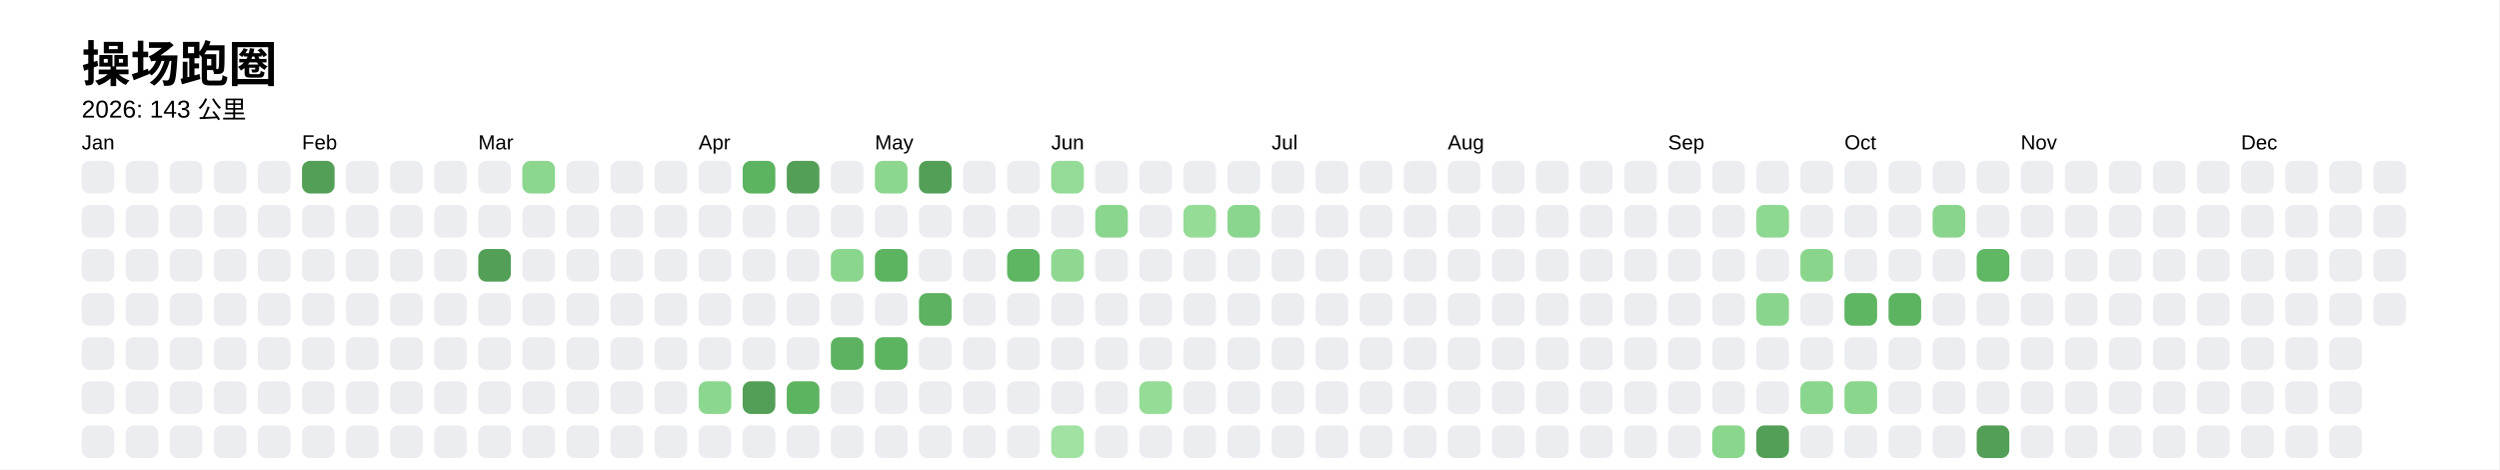
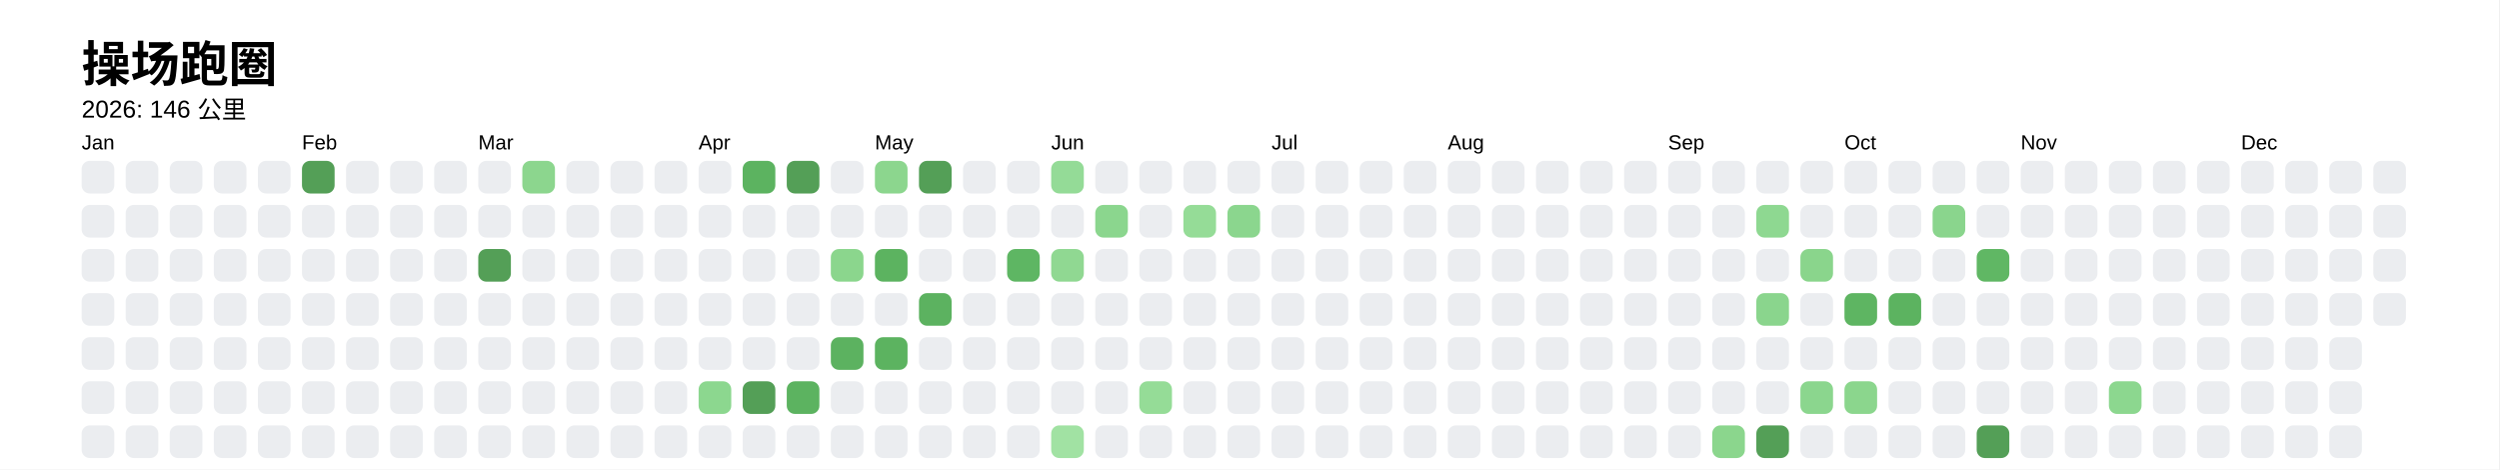
<svg xmlns="http://www.w3.org/2000/svg" baseProfile="full" height="57.5mm" version="1.1" viewBox="0,0,306.2,57.5" width="306.2mm">
  <defs />
  <rect fill="#FFFFFF" height="57.5" width="306.2" x="0" y="0" />
  <text fill="#000000" style="font-size:6px; font-family:Arial; font-weight:bold;" x="10" y="10">操场跑圈</text>
-   <text fill="#000000" style="font-size:3px; font-family:Arial;" x="10" y="14.4">2026: 143 公里</text>
+   <text fill="#000000" style="font-size:3px; font-family:Arial;" x="10" y="14.4">2026: 146 公里</text>
  <text fill="#000000" style="font-size:2.5px; font-family:Arial" x="10" y="18.3">Jan</text>
  <rect fill="#EBEDF0" height="4" rx="1" ry="1" width="4" x="10" y="19.7" />
  <rect fill="#EBEDF0" height="4" rx="1" ry="1" width="4" x="10" y="25.1" />
  <rect fill="#EBEDF0" height="4" rx="1" ry="1" width="4" x="10" y="30.5" />
  <rect fill="#EBEDF0" height="4" rx="1" ry="1" width="4" x="10" y="35.9" />
  <rect fill="#EBEDF0" height="4" rx="1" ry="1" width="4" x="10" y="41.3" />
  <rect fill="#EBEDF0" height="4" rx="1" ry="1" width="4" x="10" y="46.7" />
  <rect fill="#EBEDF0" height="4" rx="1" ry="1" width="4" x="10" y="52.1" />
  <rect fill="#EBEDF0" height="4" rx="1" ry="1" width="4" x="15.4" y="19.7" />
  <rect fill="#EBEDF0" height="4" rx="1" ry="1" width="4" x="15.4" y="25.1" />
  <rect fill="#EBEDF0" height="4" rx="1" ry="1" width="4" x="15.4" y="30.5" />
  <rect fill="#EBEDF0" height="4" rx="1" ry="1" width="4" x="15.4" y="35.9" />
  <rect fill="#EBEDF0" height="4" rx="1" ry="1" width="4" x="15.4" y="41.3" />
  <rect fill="#EBEDF0" height="4" rx="1" ry="1" width="4" x="15.4" y="46.7" />
  <rect fill="#EBEDF0" height="4" rx="1" ry="1" width="4" x="15.4" y="52.1" />
  <rect fill="#EBEDF0" height="4" rx="1" ry="1" width="4" x="20.8" y="19.7" />
  <rect fill="#EBEDF0" height="4" rx="1" ry="1" width="4" x="20.8" y="25.1" />
  <rect fill="#EBEDF0" height="4" rx="1" ry="1" width="4" x="20.8" y="30.5" />
  <rect fill="#EBEDF0" height="4" rx="1" ry="1" width="4" x="20.8" y="35.9" />
  <rect fill="#EBEDF0" height="4" rx="1" ry="1" width="4" x="20.8" y="41.3" />
  <rect fill="#EBEDF0" height="4" rx="1" ry="1" width="4" x="20.8" y="46.7" />
  <rect fill="#EBEDF0" height="4" rx="1" ry="1" width="4" x="20.8" y="52.1" />
  <rect fill="#EBEDF0" height="4" rx="1" ry="1" width="4" x="26.2" y="19.7" />
  <rect fill="#EBEDF0" height="4" rx="1" ry="1" width="4" x="26.2" y="25.1" />
  <rect fill="#EBEDF0" height="4" rx="1" ry="1" width="4" x="26.2" y="30.5" />
  <rect fill="#EBEDF0" height="4" rx="1" ry="1" width="4" x="26.2" y="35.9" />
  <rect fill="#EBEDF0" height="4" rx="1" ry="1" width="4" x="26.2" y="41.3" />
  <rect fill="#EBEDF0" height="4" rx="1" ry="1" width="4" x="26.2" y="46.7" />
  <rect fill="#EBEDF0" height="4" rx="1" ry="1" width="4" x="26.2" y="52.1" />
  <rect fill="#EBEDF0" height="4" rx="1" ry="1" width="4" x="31.6" y="19.7" />
  <rect fill="#EBEDF0" height="4" rx="1" ry="1" width="4" x="31.6" y="25.1" />
  <rect fill="#EBEDF0" height="4" rx="1" ry="1" width="4" x="31.6" y="30.5" />
  <rect fill="#EBEDF0" height="4" rx="1" ry="1" width="4" x="31.6" y="35.9" />
  <rect fill="#EBEDF0" height="4" rx="1" ry="1" width="4" x="31.6" y="41.3" />
  <rect fill="#EBEDF0" height="4" rx="1" ry="1" width="4" x="31.6" y="46.7" />
  <rect fill="#EBEDF0" height="4" rx="1" ry="1" width="4" x="31.6" y="52.1" />
  <text fill="#000000" style="font-size:2.5px; font-family:Arial" x="37.0" y="18.3">Feb</text>
  <rect fill="#549F57" height="4" rx="1" ry="1" width="4" x="37.0" y="19.7" />
  <rect fill="#EBEDF0" height="4" rx="1" ry="1" width="4" x="37.0" y="25.1" />
  <rect fill="#EBEDF0" height="4" rx="1" ry="1" width="4" x="37.0" y="30.5" />
  <rect fill="#EBEDF0" height="4" rx="1" ry="1" width="4" x="37.0" y="35.9" />
  <rect fill="#EBEDF0" height="4" rx="1" ry="1" width="4" x="37.0" y="41.3" />
  <rect fill="#EBEDF0" height="4" rx="1" ry="1" width="4" x="37.0" y="46.7" />
  <rect fill="#EBEDF0" height="4" rx="1" ry="1" width="4" x="37.0" y="52.1" />
  <rect fill="#EBEDF0" height="4" rx="1" ry="1" width="4" x="42.4" y="19.7" />
  <rect fill="#EBEDF0" height="4" rx="1" ry="1" width="4" x="42.4" y="25.1" />
  <rect fill="#EBEDF0" height="4" rx="1" ry="1" width="4" x="42.4" y="30.5" />
  <rect fill="#EBEDF0" height="4" rx="1" ry="1" width="4" x="42.4" y="35.9" />
  <rect fill="#EBEDF0" height="4" rx="1" ry="1" width="4" x="42.4" y="41.3" />
  <rect fill="#EBEDF0" height="4" rx="1" ry="1" width="4" x="42.4" y="46.7" />
  <rect fill="#EBEDF0" height="4" rx="1" ry="1" width="4" x="42.4" y="52.1" />
  <rect fill="#EBEDF0" height="4" rx="1" ry="1" width="4" x="47.8" y="19.7" />
  <rect fill="#EBEDF0" height="4" rx="1" ry="1" width="4" x="47.8" y="25.1" />
  <rect fill="#EBEDF0" height="4" rx="1" ry="1" width="4" x="47.8" y="30.5" />
  <rect fill="#EBEDF0" height="4" rx="1" ry="1" width="4" x="47.8" y="35.9" />
  <rect fill="#EBEDF0" height="4" rx="1" ry="1" width="4" x="47.8" y="41.3" />
  <rect fill="#EBEDF0" height="4" rx="1" ry="1" width="4" x="47.8" y="46.7" />
  <rect fill="#EBEDF0" height="4" rx="1" ry="1" width="4" x="47.8" y="52.1" />
  <rect fill="#EBEDF0" height="4" rx="1" ry="1" width="4" x="53.2" y="19.7" />
  <rect fill="#EBEDF0" height="4" rx="1" ry="1" width="4" x="53.2" y="25.1" />
  <rect fill="#EBEDF0" height="4" rx="1" ry="1" width="4" x="53.2" y="30.5" />
  <rect fill="#EBEDF0" height="4" rx="1" ry="1" width="4" x="53.2" y="35.9" />
  <rect fill="#EBEDF0" height="4" rx="1" ry="1" width="4" x="53.2" y="41.3" />
  <rect fill="#EBEDF0" height="4" rx="1" ry="1" width="4" x="53.2" y="46.7" />
  <rect fill="#EBEDF0" height="4" rx="1" ry="1" width="4" x="53.2" y="52.1" />
  <text fill="#000000" style="font-size:2.5px; font-family:Arial" x="58.6" y="18.3">Mar</text>
  <rect fill="#EBEDF0" height="4" rx="1" ry="1" width="4" x="58.6" y="19.7" />
  <rect fill="#EBEDF0" height="4" rx="1" ry="1" width="4" x="58.6" y="25.1" />
  <rect fill="#549F57" height="4" rx="1" ry="1" width="4" x="58.6" y="30.5" />
  <rect fill="#EBEDF0" height="4" rx="1" ry="1" width="4" x="58.6" y="35.9" />
  <rect fill="#EBEDF0" height="4" rx="1" ry="1" width="4" x="58.6" y="41.3" />
  <rect fill="#EBEDF0" height="4" rx="1" ry="1" width="4" x="58.6" y="46.7" />
  <rect fill="#EBEDF0" height="4" rx="1" ry="1" width="4" x="58.6" y="52.1" />
  <rect fill="#8cd68e" height="4" rx="1" ry="1" width="4" x="64" y="19.7" />
  <rect fill="#EBEDF0" height="4" rx="1" ry="1" width="4" x="64" y="25.1" />
  <rect fill="#EBEDF0" height="4" rx="1" ry="1" width="4" x="64" y="30.5" />
  <rect fill="#EBEDF0" height="4" rx="1" ry="1" width="4" x="64" y="35.9" />
  <rect fill="#EBEDF0" height="4" rx="1" ry="1" width="4" x="64" y="41.3" />
  <rect fill="#EBEDF0" height="4" rx="1" ry="1" width="4" x="64" y="46.7" />
  <rect fill="#EBEDF0" height="4" rx="1" ry="1" width="4" x="64" y="52.1" />
  <rect fill="#EBEDF0" height="4" rx="1" ry="1" width="4" x="69.4" y="19.7" />
  <rect fill="#EBEDF0" height="4" rx="1" ry="1" width="4" x="69.4" y="25.1" />
  <rect fill="#EBEDF0" height="4" rx="1" ry="1" width="4" x="69.4" y="30.5" />
  <rect fill="#EBEDF0" height="4" rx="1" ry="1" width="4" x="69.4" y="35.9" />
  <rect fill="#EBEDF0" height="4" rx="1" ry="1" width="4" x="69.4" y="41.3" />
  <rect fill="#EBEDF0" height="4" rx="1" ry="1" width="4" x="69.4" y="46.7" />
  <rect fill="#EBEDF0" height="4" rx="1" ry="1" width="4" x="69.4" y="52.1" />
  <rect fill="#EBEDF0" height="4" rx="1" ry="1" width="4" x="74.8" y="19.7" />
  <rect fill="#EBEDF0" height="4" rx="1" ry="1" width="4" x="74.8" y="25.1" />
  <rect fill="#EBEDF0" height="4" rx="1" ry="1" width="4" x="74.8" y="30.5" />
  <rect fill="#EBEDF0" height="4" rx="1" ry="1" width="4" x="74.8" y="35.9" />
  <rect fill="#EBEDF0" height="4" rx="1" ry="1" width="4" x="74.8" y="41.3" />
  <rect fill="#EBEDF0" height="4" rx="1" ry="1" width="4" x="74.8" y="46.7" />
  <rect fill="#EBEDF0" height="4" rx="1" ry="1" width="4" x="74.8" y="52.1" />
  <rect fill="#EBEDF0" height="4" rx="1" ry="1" width="4" x="80.2" y="19.7" />
  <rect fill="#EBEDF0" height="4" rx="1" ry="1" width="4" x="80.2" y="25.1" />
  <rect fill="#EBEDF0" height="4" rx="1" ry="1" width="4" x="80.2" y="30.5" />
  <rect fill="#EBEDF0" height="4" rx="1" ry="1" width="4" x="80.2" y="35.9" />
  <rect fill="#EBEDF0" height="4" rx="1" ry="1" width="4" x="80.2" y="41.3" />
  <rect fill="#EBEDF0" height="4" rx="1" ry="1" width="4" x="80.2" y="46.7" />
  <rect fill="#EBEDF0" height="4" rx="1" ry="1" width="4" x="80.2" y="52.1" />
  <text fill="#000000" style="font-size:2.5px; font-family:Arial" x="85.6" y="18.3">Apr</text>
  <rect fill="#EBEDF0" height="4" rx="1" ry="1" width="4" x="85.6" y="19.7" />
  <rect fill="#EBEDF0" height="4" rx="1" ry="1" width="4" x="85.6" y="25.1" />
  <rect fill="#EBEDF0" height="4" rx="1" ry="1" width="4" x="85.6" y="30.5" />
  <rect fill="#EBEDF0" height="4" rx="1" ry="1" width="4" x="85.6" y="35.9" />
  <rect fill="#EBEDF0" height="4" rx="1" ry="1" width="4" x="85.6" y="41.3" />
  <rect fill="#8cd78f" height="4" rx="1" ry="1" width="4" x="85.6" y="46.7" />
  <rect fill="#EBEDF0" height="4" rx="1" ry="1" width="4" x="85.6" y="52.1" />
  <rect fill="#5cb360" height="4" rx="1" ry="1" width="4" x="91" y="19.7" />
  <rect fill="#EBEDF0" height="4" rx="1" ry="1" width="4" x="91" y="25.1" />
  <rect fill="#EBEDF0" height="4" rx="1" ry="1" width="4" x="91" y="30.5" />
  <rect fill="#EBEDF0" height="4" rx="1" ry="1" width="4" x="91" y="35.9" />
  <rect fill="#EBEDF0" height="4" rx="1" ry="1" width="4" x="91" y="41.3" />
  <rect fill="#549F57" height="4" rx="1" ry="1" width="4" x="91" y="46.7" />
  <rect fill="#EBEDF0" height="4" rx="1" ry="1" width="4" x="91" y="52.1" />
  <rect fill="#549F57" height="4" rx="1" ry="1" width="4" x="96.4" y="19.7" />
  <rect fill="#EBEDF0" height="4" rx="1" ry="1" width="4" x="96.4" y="25.1" />
  <rect fill="#EBEDF0" height="4" rx="1" ry="1" width="4" x="96.4" y="30.5" />
  <rect fill="#EBEDF0" height="4" rx="1" ry="1" width="4" x="96.4" y="35.9" />
  <rect fill="#EBEDF0" height="4" rx="1" ry="1" width="4" x="96.4" y="41.3" />
  <rect fill="#5cb360" height="4" rx="1" ry="1" width="4" x="96.4" y="46.7" />
  <rect fill="#EBEDF0" height="4" rx="1" ry="1" width="4" x="96.4" y="52.1" />
  <rect fill="#EBEDF0" height="4" rx="1" ry="1" width="4" x="101.8" y="19.7" />
  <rect fill="#EBEDF0" height="4" rx="1" ry="1" width="4" x="101.8" y="25.1" />
  <rect fill="#8bd68d" height="4" rx="1" ry="1" width="4" x="101.8" y="30.5" />
  <rect fill="#EBEDF0" height="4" rx="1" ry="1" width="4" x="101.8" y="35.9" />
  <rect fill="#5cb260" height="4" rx="1" ry="1" width="4" x="101.8" y="41.3" />
  <rect fill="#EBEDF0" height="4" rx="1" ry="1" width="4" x="101.8" y="46.7" />
  <rect fill="#EBEDF0" height="4" rx="1" ry="1" width="4" x="101.8" y="52.1" />
  <text fill="#000000" style="font-size:2.5px; font-family:Arial" x="107.2" y="18.3">May</text>
  <rect fill="#8cd68e" height="4" rx="1" ry="1" width="4" x="107.2" y="19.7" />
  <rect fill="#EBEDF0" height="4" rx="1" ry="1" width="4" x="107.2" y="25.1" />
  <rect fill="#5cb360" height="4" rx="1" ry="1" width="4" x="107.2" y="30.5" />
  <rect fill="#EBEDF0" height="4" rx="1" ry="1" width="4" x="107.2" y="35.9" />
  <rect fill="#5cb360" height="4" rx="1" ry="1" width="4" x="107.2" y="41.3" />
  <rect fill="#EBEDF0" height="4" rx="1" ry="1" width="4" x="107.2" y="46.7" />
  <rect fill="#EBEDF0" height="4" rx="1" ry="1" width="4" x="107.2" y="52.1" />
  <rect fill="#549F57" height="4" rx="1" ry="1" width="4" x="112.6" y="19.7" />
  <rect fill="#EBEDF0" height="4" rx="1" ry="1" width="4" x="112.6" y="25.1" />
  <rect fill="#EBEDF0" height="4" rx="1" ry="1" width="4" x="112.6" y="30.5" />
  <rect fill="#5cb260" height="4" rx="1" ry="1" width="4" x="112.6" y="35.9" />
  <rect fill="#EBEDF0" height="4" rx="1" ry="1" width="4" x="112.6" y="41.3" />
  <rect fill="#EBEDF0" height="4" rx="1" ry="1" width="4" x="112.6" y="46.7" />
  <rect fill="#EBEDF0" height="4" rx="1" ry="1" width="4" x="112.6" y="52.1" />
  <rect fill="#EBEDF0" height="4" rx="1" ry="1" width="4" x="118" y="19.7" />
  <rect fill="#EBEDF0" height="4" rx="1" ry="1" width="4" x="118" y="25.1" />
  <rect fill="#EBEDF0" height="4" rx="1" ry="1" width="4" x="118" y="30.5" />
  <rect fill="#EBEDF0" height="4" rx="1" ry="1" width="4" x="118" y="35.9" />
  <rect fill="#EBEDF0" height="4" rx="1" ry="1" width="4" x="118" y="41.3" />
  <rect fill="#EBEDF0" height="4" rx="1" ry="1" width="4" x="118" y="46.7" />
  <rect fill="#EBEDF0" height="4" rx="1" ry="1" width="4" x="118" y="52.1" />
  <rect fill="#EBEDF0" height="4" rx="1" ry="1" width="4" x="123.4" y="19.7" />
  <rect fill="#EBEDF0" height="4" rx="1" ry="1" width="4" x="123.4" y="25.1" />
  <rect fill="#5eb663" height="4" rx="1" ry="1" width="4" x="123.4" y="30.5" />
  <rect fill="#EBEDF0" height="4" rx="1" ry="1" width="4" x="123.4" y="35.9" />
  <rect fill="#EBEDF0" height="4" rx="1" ry="1" width="4" x="123.4" y="41.3" />
  <rect fill="#EBEDF0" height="4" rx="1" ry="1" width="4" x="123.4" y="46.7" />
  <rect fill="#EBEDF0" height="4" rx="1" ry="1" width="4" x="123.4" y="52.1" />
  <text fill="#000000" style="font-size:2.5px; font-family:Arial" x="128.8" y="18.3">Jun</text>
  <rect fill="#94db97" height="4" rx="1" ry="1" width="4" x="128.8" y="19.7" />
  <rect fill="#EBEDF0" height="4" rx="1" ry="1" width="4" x="128.8" y="25.1" />
  <rect fill="#90d892" height="4" rx="1" ry="1" width="4" x="128.8" y="30.5" />
  <rect fill="#EBEDF0" height="4" rx="1" ry="1" width="4" x="128.8" y="35.9" />
  <rect fill="#EBEDF0" height="4" rx="1" ry="1" width="4" x="128.8" y="41.3" />
  <rect fill="#EBEDF0" height="4" rx="1" ry="1" width="4" x="128.8" y="46.7" />
  <rect fill="#a1e2a3" height="4" rx="1" ry="1" width="4" x="128.8" y="52.1" />
  <rect fill="#EBEDF0" height="4" rx="1" ry="1" width="4" x="134.2" y="19.7" />
  <rect fill="#8bd68e" height="4" rx="1" ry="1" width="4" x="134.2" y="25.1" />
  <rect fill="#EBEDF0" height="4" rx="1" ry="1" width="4" x="134.2" y="30.5" />
  <rect fill="#EBEDF0" height="4" rx="1" ry="1" width="4" x="134.2" y="35.9" />
  <rect fill="#EBEDF0" height="4" rx="1" ry="1" width="4" x="134.2" y="41.3" />
  <rect fill="#EBEDF0" height="4" rx="1" ry="1" width="4" x="134.2" y="46.7" />
  <rect fill="#EBEDF0" height="4" rx="1" ry="1" width="4" x="134.2" y="52.1" />
  <rect fill="#EBEDF0" height="4" rx="1" ry="1" width="4" x="139.6" y="19.7" />
  <rect fill="#EBEDF0" height="4" rx="1" ry="1" width="4" x="139.6" y="25.1" />
  <rect fill="#EBEDF0" height="4" rx="1" ry="1" width="4" x="139.6" y="30.5" />
  <rect fill="#EBEDF0" height="4" rx="1" ry="1" width="4" x="139.6" y="35.9" />
  <rect fill="#EBEDF0" height="4" rx="1" ry="1" width="4" x="139.6" y="41.3" />
  <rect fill="#95dc97" height="4" rx="1" ry="1" width="4" x="139.6" y="46.7" />
  <rect fill="#EBEDF0" height="4" rx="1" ry="1" width="4" x="139.6" y="52.1" />
  <rect fill="#EBEDF0" height="4" rx="1" ry="1" width="4" x="145" y="19.7" />
  <rect fill="#95dc97" height="4" rx="1" ry="1" width="4" x="145" y="25.1" />
  <rect fill="#EBEDF0" height="4" rx="1" ry="1" width="4" x="145" y="30.5" />
  <rect fill="#EBEDF0" height="4" rx="1" ry="1" width="4" x="145" y="35.9" />
  <rect fill="#EBEDF0" height="4" rx="1" ry="1" width="4" x="145" y="41.3" />
  <rect fill="#EBEDF0" height="4" rx="1" ry="1" width="4" x="145" y="46.7" />
  <rect fill="#EBEDF0" height="4" rx="1" ry="1" width="4" x="145" y="52.1" />
  <rect fill="#EBEDF0" height="4" rx="1" ry="1" width="4" x="150.4" y="19.7" />
  <rect fill="#8bd68e" height="4" rx="1" ry="1" width="4" x="150.4" y="25.1" />
  <rect fill="#EBEDF0" height="4" rx="1" ry="1" width="4" x="150.4" y="30.5" />
  <rect fill="#EBEDF0" height="4" rx="1" ry="1" width="4" x="150.4" y="35.9" />
  <rect fill="#EBEDF0" height="4" rx="1" ry="1" width="4" x="150.4" y="41.3" />
  <rect fill="#EBEDF0" height="4" rx="1" ry="1" width="4" x="150.4" y="46.7" />
  <rect fill="#EBEDF0" height="4" rx="1" ry="1" width="4" x="150.4" y="52.1" />
  <text fill="#000000" style="font-size:2.5px; font-family:Arial" x="155.8" y="18.3">Jul</text>
  <rect fill="#EBEDF0" height="4" rx="1" ry="1" width="4" x="155.8" y="19.7" />
  <rect fill="#EBEDF0" height="4" rx="1" ry="1" width="4" x="155.8" y="25.1" />
  <rect fill="#EBEDF0" height="4" rx="1" ry="1" width="4" x="155.8" y="30.5" />
  <rect fill="#EBEDF0" height="4" rx="1" ry="1" width="4" x="155.8" y="35.9" />
  <rect fill="#EBEDF0" height="4" rx="1" ry="1" width="4" x="155.8" y="41.3" />
  <rect fill="#EBEDF0" height="4" rx="1" ry="1" width="4" x="155.8" y="46.7" />
  <rect fill="#EBEDF0" height="4" rx="1" ry="1" width="4" x="155.8" y="52.1" />
  <rect fill="#EBEDF0" height="4" rx="1" ry="1" width="4" x="161.2" y="19.7" />
  <rect fill="#EBEDF0" height="4" rx="1" ry="1" width="4" x="161.2" y="25.1" />
  <rect fill="#EBEDF0" height="4" rx="1" ry="1" width="4" x="161.2" y="30.5" />
  <rect fill="#EBEDF0" height="4" rx="1" ry="1" width="4" x="161.2" y="35.9" />
  <rect fill="#EBEDF0" height="4" rx="1" ry="1" width="4" x="161.2" y="41.3" />
  <rect fill="#EBEDF0" height="4" rx="1" ry="1" width="4" x="161.2" y="46.7" />
  <rect fill="#EBEDF0" height="4" rx="1" ry="1" width="4" x="161.2" y="52.1" />
  <rect fill="#EBEDF0" height="4" rx="1" ry="1" width="4" x="166.6" y="19.7" />
  <rect fill="#EBEDF0" height="4" rx="1" ry="1" width="4" x="166.6" y="25.1" />
  <rect fill="#EBEDF0" height="4" rx="1" ry="1" width="4" x="166.6" y="30.5" />
  <rect fill="#EBEDF0" height="4" rx="1" ry="1" width="4" x="166.6" y="35.9" />
  <rect fill="#EBEDF0" height="4" rx="1" ry="1" width="4" x="166.6" y="41.3" />
  <rect fill="#EBEDF0" height="4" rx="1" ry="1" width="4" x="166.6" y="46.7" />
  <rect fill="#EBEDF0" height="4" rx="1" ry="1" width="4" x="166.6" y="52.1" />
  <rect fill="#EBEDF0" height="4" rx="1" ry="1" width="4" x="172" y="19.7" />
  <rect fill="#EBEDF0" height="4" rx="1" ry="1" width="4" x="172" y="25.1" />
  <rect fill="#EBEDF0" height="4" rx="1" ry="1" width="4" x="172" y="30.5" />
  <rect fill="#EBEDF0" height="4" rx="1" ry="1" width="4" x="172" y="35.9" />
  <rect fill="#EBEDF0" height="4" rx="1" ry="1" width="4" x="172" y="41.3" />
  <rect fill="#EBEDF0" height="4" rx="1" ry="1" width="4" x="172" y="46.7" />
  <rect fill="#EBEDF0" height="4" rx="1" ry="1" width="4" x="172" y="52.1" />
  <text fill="#000000" style="font-size:2.5px; font-family:Arial" x="177.4" y="18.3">Aug</text>
  <rect fill="#EBEDF0" height="4" rx="1" ry="1" width="4" x="177.4" y="19.7" />
  <rect fill="#EBEDF0" height="4" rx="1" ry="1" width="4" x="177.4" y="25.1" />
  <rect fill="#EBEDF0" height="4" rx="1" ry="1" width="4" x="177.4" y="30.5" />
  <rect fill="#EBEDF0" height="4" rx="1" ry="1" width="4" x="177.4" y="35.9" />
  <rect fill="#EBEDF0" height="4" rx="1" ry="1" width="4" x="177.4" y="41.3" />
  <rect fill="#EBEDF0" height="4" rx="1" ry="1" width="4" x="177.4" y="46.7" />
  <rect fill="#EBEDF0" height="4" rx="1" ry="1" width="4" x="177.4" y="52.1" />
  <rect fill="#EBEDF0" height="4" rx="1" ry="1" width="4" x="182.8" y="19.7" />
  <rect fill="#EBEDF0" height="4" rx="1" ry="1" width="4" x="182.8" y="25.1" />
  <rect fill="#EBEDF0" height="4" rx="1" ry="1" width="4" x="182.8" y="30.5" />
  <rect fill="#EBEDF0" height="4" rx="1" ry="1" width="4" x="182.8" y="35.9" />
  <rect fill="#EBEDF0" height="4" rx="1" ry="1" width="4" x="182.8" y="41.3" />
  <rect fill="#EBEDF0" height="4" rx="1" ry="1" width="4" x="182.8" y="46.7" />
  <rect fill="#EBEDF0" height="4" rx="1" ry="1" width="4" x="182.8" y="52.1" />
  <rect fill="#EBEDF0" height="4" rx="1" ry="1" width="4" x="188.2" y="19.7" />
  <rect fill="#EBEDF0" height="4" rx="1" ry="1" width="4" x="188.2" y="25.1" />
  <rect fill="#EBEDF0" height="4" rx="1" ry="1" width="4" x="188.2" y="30.5" />
  <rect fill="#EBEDF0" height="4" rx="1" ry="1" width="4" x="188.2" y="35.9" />
  <rect fill="#EBEDF0" height="4" rx="1" ry="1" width="4" x="188.2" y="41.3" />
  <rect fill="#EBEDF0" height="4" rx="1" ry="1" width="4" x="188.2" y="46.7" />
  <rect fill="#EBEDF0" height="4" rx="1" ry="1" width="4" x="188.2" y="52.1" />
  <rect fill="#EBEDF0" height="4" rx="1" ry="1" width="4" x="193.6" y="19.7" />
  <rect fill="#EBEDF0" height="4" rx="1" ry="1" width="4" x="193.6" y="25.1" />
  <rect fill="#EBEDF0" height="4" rx="1" ry="1" width="4" x="193.6" y="30.5" />
  <rect fill="#EBEDF0" height="4" rx="1" ry="1" width="4" x="193.6" y="35.9" />
  <rect fill="#EBEDF0" height="4" rx="1" ry="1" width="4" x="193.6" y="41.3" />
  <rect fill="#EBEDF0" height="4" rx="1" ry="1" width="4" x="193.6" y="46.7" />
  <rect fill="#EBEDF0" height="4" rx="1" ry="1" width="4" x="193.6" y="52.1" />
  <rect fill="#EBEDF0" height="4" rx="1" ry="1" width="4" x="199" y="19.7" />
  <rect fill="#EBEDF0" height="4" rx="1" ry="1" width="4" x="199" y="25.1" />
  <rect fill="#EBEDF0" height="4" rx="1" ry="1" width="4" x="199" y="30.5" />
  <rect fill="#EBEDF0" height="4" rx="1" ry="1" width="4" x="199" y="35.9" />
  <rect fill="#EBEDF0" height="4" rx="1" ry="1" width="4" x="199" y="41.3" />
  <rect fill="#EBEDF0" height="4" rx="1" ry="1" width="4" x="199" y="46.7" />
  <rect fill="#EBEDF0" height="4" rx="1" ry="1" width="4" x="199" y="52.1" />
  <text fill="#000000" style="font-size:2.5px; font-family:Arial" x="204.4" y="18.3">Sep</text>
  <rect fill="#EBEDF0" height="4" rx="1" ry="1" width="4" x="204.4" y="19.7" />
  <rect fill="#EBEDF0" height="4" rx="1" ry="1" width="4" x="204.4" y="25.1" />
  <rect fill="#EBEDF0" height="4" rx="1" ry="1" width="4" x="204.4" y="30.5" />
  <rect fill="#EBEDF0" height="4" rx="1" ry="1" width="4" x="204.4" y="35.9" />
  <rect fill="#EBEDF0" height="4" rx="1" ry="1" width="4" x="204.4" y="41.3" />
  <rect fill="#EBEDF0" height="4" rx="1" ry="1" width="4" x="204.4" y="46.7" />
  <rect fill="#EBEDF0" height="4" rx="1" ry="1" width="4" x="204.4" y="52.1" />
  <rect fill="#EBEDF0" height="4" rx="1" ry="1" width="4" x="209.8" y="19.7" />
  <rect fill="#EBEDF0" height="4" rx="1" ry="1" width="4" x="209.8" y="25.1" />
  <rect fill="#EBEDF0" height="4" rx="1" ry="1" width="4" x="209.8" y="30.5" />
  <rect fill="#EBEDF0" height="4" rx="1" ry="1" width="4" x="209.8" y="35.9" />
  <rect fill="#EBEDF0" height="4" rx="1" ry="1" width="4" x="209.8" y="41.3" />
  <rect fill="#EBEDF0" height="4" rx="1" ry="1" width="4" x="209.8" y="46.7" />
  <rect fill="#8bd68d" height="4" rx="1" ry="1" width="4" x="209.8" y="52.1" />
  <rect fill="#EBEDF0" height="4" rx="1" ry="1" width="4" x="215.2" y="19.7" />
  <rect fill="#8ed891" height="4" rx="1" ry="1" width="4" x="215.2" y="25.1" />
  <rect fill="#EBEDF0" height="4" rx="1" ry="1" width="4" x="215.2" y="30.5" />
  <rect fill="#8ad58d" height="4" rx="1" ry="1" width="4" x="215.2" y="35.9" />
  <rect fill="#EBEDF0" height="4" rx="1" ry="1" width="4" x="215.2" y="41.3" />
  <rect fill="#EBEDF0" height="4" rx="1" ry="1" width="4" x="215.2" y="46.7" />
  <rect fill="#549F57" height="4" rx="1" ry="1" width="4" x="215.2" y="52.1" />
  <rect fill="#EBEDF0" height="4" rx="1" ry="1" width="4" x="220.6" y="19.7" />
  <rect fill="#EBEDF0" height="4" rx="1" ry="1" width="4" x="220.6" y="25.1" />
  <rect fill="#8ad58c" height="4" rx="1" ry="1" width="4" x="220.6" y="30.5" />
  <rect fill="#EBEDF0" height="4" rx="1" ry="1" width="4" x="220.6" y="35.9" />
  <rect fill="#EBEDF0" height="4" rx="1" ry="1" width="4" x="220.6" y="41.3" />
  <rect fill="#8bd68e" height="4" rx="1" ry="1" width="4" x="220.6" y="46.7" />
  <rect fill="#EBEDF0" height="4" rx="1" ry="1" width="4" x="220.6" y="52.1" />
  <text fill="#000000" style="font-size:2.5px; font-family:Arial" x="226" y="18.3">Oct</text>
  <rect fill="#EBEDF0" height="4" rx="1" ry="1" width="4" x="226" y="19.7" />
  <rect fill="#EBEDF0" height="4" rx="1" ry="1" width="4" x="226" y="25.1" />
  <rect fill="#EBEDF0" height="4" rx="1" ry="1" width="4" x="226" y="30.5" />
  <rect fill="#5eb562" height="4" rx="1" ry="1" width="4" x="226" y="35.9" />
  <rect fill="#EBEDF0" height="4" rx="1" ry="1" width="4" x="226" y="41.3" />
  <rect fill="#8bd68d" height="4" rx="1" ry="1" width="4" x="226" y="46.7" />
  <rect fill="#EBEDF0" height="4" rx="1" ry="1" width="4" x="226" y="52.1" />
  <rect fill="#EBEDF0" height="4" rx="1" ry="1" width="4" x="231.4" y="19.7" />
  <rect fill="#EBEDF0" height="4" rx="1" ry="1" width="4" x="231.4" y="25.1" />
  <rect fill="#EBEDF0" height="4" rx="1" ry="1" width="4" x="231.4" y="30.5" />
  <rect fill="#5cb360" height="4" rx="1" ry="1" width="4" x="231.4" y="35.9" />
  <rect fill="#EBEDF0" height="4" rx="1" ry="1" width="4" x="231.4" y="41.3" />
  <rect fill="#EBEDF0" height="4" rx="1" ry="1" width="4" x="231.4" y="46.7" />
  <rect fill="#EBEDF0" height="4" rx="1" ry="1" width="4" x="231.4" y="52.1" />
  <rect fill="#EBEDF0" height="4" rx="1" ry="1" width="4" x="236.8" y="19.7" />
  <rect fill="#8ad58d" height="4" rx="1" ry="1" width="4" x="236.8" y="25.1" />
  <rect fill="#EBEDF0" height="4" rx="1" ry="1" width="4" x="236.8" y="30.5" />
  <rect fill="#EBEDF0" height="4" rx="1" ry="1" width="4" x="236.8" y="35.9" />
  <rect fill="#EBEDF0" height="4" rx="1" ry="1" width="4" x="236.8" y="41.3" />
  <rect fill="#EBEDF0" height="4" rx="1" ry="1" width="4" x="236.8" y="46.7" />
  <rect fill="#EBEDF0" height="4" rx="1" ry="1" width="4" x="236.8" y="52.1" />
  <rect fill="#EBEDF0" height="4" rx="1" ry="1" width="4" x="242.2" y="19.7" />
  <rect fill="#EBEDF0" height="4" rx="1" ry="1" width="4" x="242.2" y="25.1" />
  <rect fill="#60b764" height="4" rx="1" ry="1" width="4" x="242.2" y="30.5" />
  <rect fill="#EBEDF0" height="4" rx="1" ry="1" width="4" x="242.2" y="35.9" />
  <rect fill="#EBEDF0" height="4" rx="1" ry="1" width="4" x="242.2" y="41.3" />
  <rect fill="#EBEDF0" height="4" rx="1" ry="1" width="4" x="242.2" y="46.7" />
  <rect fill="#549F57" height="4" rx="1" ry="1" width="4" x="242.2" y="52.1" />
  <text fill="#000000" style="font-size:2.5px; font-family:Arial" x="247.6" y="18.3">Nov</text>
  <rect fill="#EBEDF0" height="4" rx="1" ry="1" width="4" x="247.6" y="19.7" />
  <rect fill="#EBEDF0" height="4" rx="1" ry="1" width="4" x="247.6" y="25.1" />
  <rect fill="#EBEDF0" height="4" rx="1" ry="1" width="4" x="247.6" y="30.5" />
  <rect fill="#EBEDF0" height="4" rx="1" ry="1" width="4" x="247.6" y="35.9" />
  <rect fill="#EBEDF0" height="4" rx="1" ry="1" width="4" x="247.6" y="41.3" />
  <rect fill="#EBEDF0" height="4" rx="1" ry="1" width="4" x="247.6" y="46.7" />
  <rect fill="#EBEDF0" height="4" rx="1" ry="1" width="4" x="247.6" y="52.1" />
  <rect fill="#EBEDF0" height="4" rx="1" ry="1" width="4" x="253" y="19.7" />
  <rect fill="#EBEDF0" height="4" rx="1" ry="1" width="4" x="253" y="25.1" />
  <rect fill="#EBEDF0" height="4" rx="1" ry="1" width="4" x="253" y="30.5" />
  <rect fill="#EBEDF0" height="4" rx="1" ry="1" width="4" x="253" y="35.9" />
  <rect fill="#EBEDF0" height="4" rx="1" ry="1" width="4" x="253" y="41.3" />
  <rect fill="#EBEDF0" height="4" rx="1" ry="1" width="4" x="253" y="46.7" />
  <rect fill="#EBEDF0" height="4" rx="1" ry="1" width="4" x="253" y="52.1" />
  <rect fill="#EBEDF0" height="4" rx="1" ry="1" width="4" x="258.4" y="19.7" />
  <rect fill="#EBEDF0" height="4" rx="1" ry="1" width="4" x="258.4" y="25.1" />
  <rect fill="#EBEDF0" height="4" rx="1" ry="1" width="4" x="258.4" y="30.5" />
  <rect fill="#EBEDF0" height="4" rx="1" ry="1" width="4" x="258.4" y="35.9" />
  <rect fill="#EBEDF0" height="4" rx="1" ry="1" width="4" x="258.4" y="41.3" />
-   <rect fill="#EBEDF0" height="4" rx="1" ry="1" width="4" x="258.4" y="46.7" />
+   <rect fill="#8cd78f" height="4" rx="1" ry="1" width="4" x="258.4" y="46.7" />
  <rect fill="#EBEDF0" height="4" rx="1" ry="1" width="4" x="258.4" y="52.1" />
  <rect fill="#EBEDF0" height="4" rx="1" ry="1" width="4" x="263.8" y="19.7" />
  <rect fill="#EBEDF0" height="4" rx="1" ry="1" width="4" x="263.8" y="25.1" />
  <rect fill="#EBEDF0" height="4" rx="1" ry="1" width="4" x="263.8" y="30.5" />
  <rect fill="#EBEDF0" height="4" rx="1" ry="1" width="4" x="263.8" y="35.9" />
  <rect fill="#EBEDF0" height="4" rx="1" ry="1" width="4" x="263.8" y="41.3" />
  <rect fill="#EBEDF0" height="4" rx="1" ry="1" width="4" x="263.8" y="46.7" />
  <rect fill="#EBEDF0" height="4" rx="1" ry="1" width="4" x="263.8" y="52.1" />
  <rect fill="#EBEDF0" height="4" rx="1" ry="1" width="4" x="269.2" y="19.7" />
  <rect fill="#EBEDF0" height="4" rx="1" ry="1" width="4" x="269.2" y="25.1" />
  <rect fill="#EBEDF0" height="4" rx="1" ry="1" width="4" x="269.2" y="30.5" />
  <rect fill="#EBEDF0" height="4" rx="1" ry="1" width="4" x="269.2" y="35.9" />
  <rect fill="#EBEDF0" height="4" rx="1" ry="1" width="4" x="269.2" y="41.3" />
  <rect fill="#EBEDF0" height="4" rx="1" ry="1" width="4" x="269.2" y="46.7" />
  <rect fill="#EBEDF0" height="4" rx="1" ry="1" width="4" x="269.2" y="52.1" />
  <text fill="#000000" style="font-size:2.5px; font-family:Arial" x="274.6" y="18.3">Dec</text>
  <rect fill="#EBEDF0" height="4" rx="1" ry="1" width="4" x="274.6" y="19.7" />
  <rect fill="#EBEDF0" height="4" rx="1" ry="1" width="4" x="274.6" y="25.1" />
  <rect fill="#EBEDF0" height="4" rx="1" ry="1" width="4" x="274.6" y="30.5" />
  <rect fill="#EBEDF0" height="4" rx="1" ry="1" width="4" x="274.6" y="35.9" />
  <rect fill="#EBEDF0" height="4" rx="1" ry="1" width="4" x="274.6" y="41.3" />
  <rect fill="#EBEDF0" height="4" rx="1" ry="1" width="4" x="274.6" y="46.7" />
  <rect fill="#EBEDF0" height="4" rx="1" ry="1" width="4" x="274.6" y="52.1" />
  <rect fill="#EBEDF0" height="4" rx="1" ry="1" width="4" x="280" y="19.7" />
  <rect fill="#EBEDF0" height="4" rx="1" ry="1" width="4" x="280" y="25.1" />
  <rect fill="#EBEDF0" height="4" rx="1" ry="1" width="4" x="280" y="30.5" />
  <rect fill="#EBEDF0" height="4" rx="1" ry="1" width="4" x="280" y="35.9" />
  <rect fill="#EBEDF0" height="4" rx="1" ry="1" width="4" x="280" y="41.3" />
  <rect fill="#EBEDF0" height="4" rx="1" ry="1" width="4" x="280" y="46.7" />
  <rect fill="#EBEDF0" height="4" rx="1" ry="1" width="4" x="280" y="52.1" />
  <rect fill="#EBEDF0" height="4" rx="1" ry="1" width="4" x="285.4" y="19.7" />
  <rect fill="#EBEDF0" height="4" rx="1" ry="1" width="4" x="285.4" y="25.1" />
  <rect fill="#EBEDF0" height="4" rx="1" ry="1" width="4" x="285.4" y="30.5" />
  <rect fill="#EBEDF0" height="4" rx="1" ry="1" width="4" x="285.4" y="35.9" />
  <rect fill="#EBEDF0" height="4" rx="1" ry="1" width="4" x="285.4" y="41.3" />
  <rect fill="#EBEDF0" height="4" rx="1" ry="1" width="4" x="285.4" y="46.7" />
  <rect fill="#EBEDF0" height="4" rx="1" ry="1" width="4" x="285.4" y="52.1" />
  <rect fill="#EBEDF0" height="4" rx="1" ry="1" width="4" x="290.8" y="19.7" />
  <rect fill="#EBEDF0" height="4" rx="1" ry="1" width="4" x="290.8" y="25.1" />
  <rect fill="#EBEDF0" height="4" rx="1" ry="1" width="4" x="290.8" y="30.5" />
  <rect fill="#EBEDF0" height="4" rx="1" ry="1" width="4" x="290.8" y="35.9" />
</svg>
